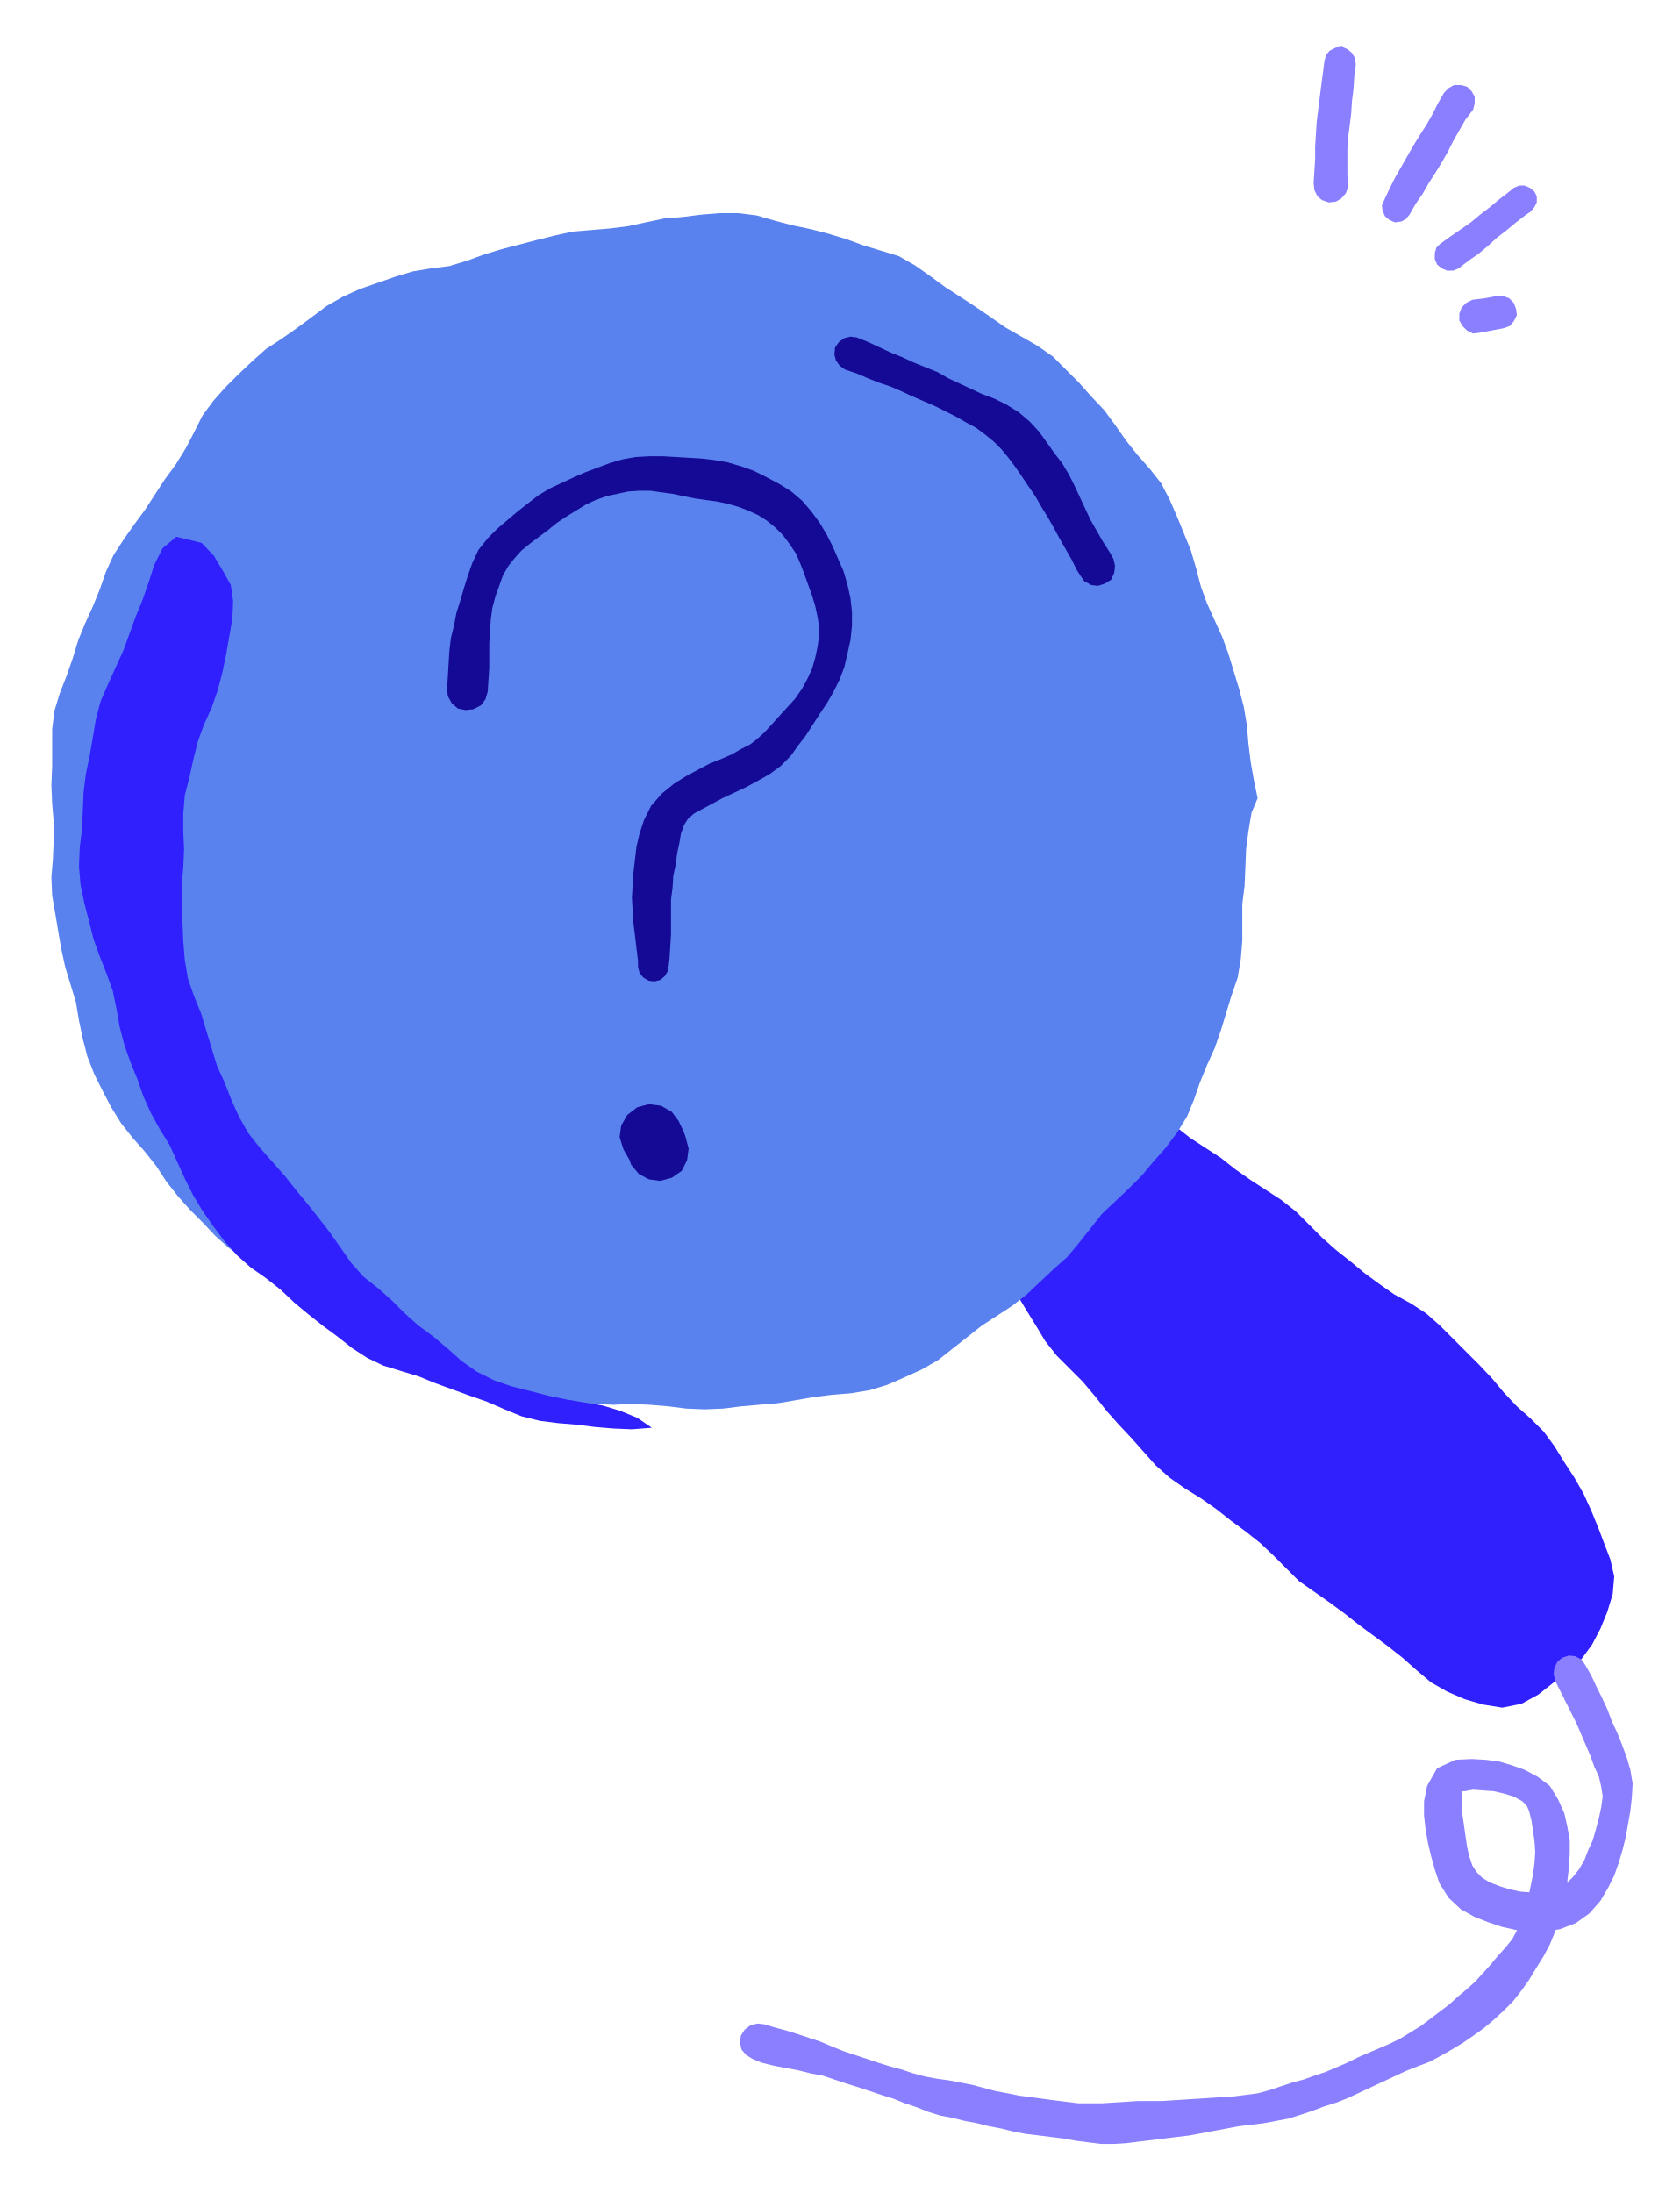
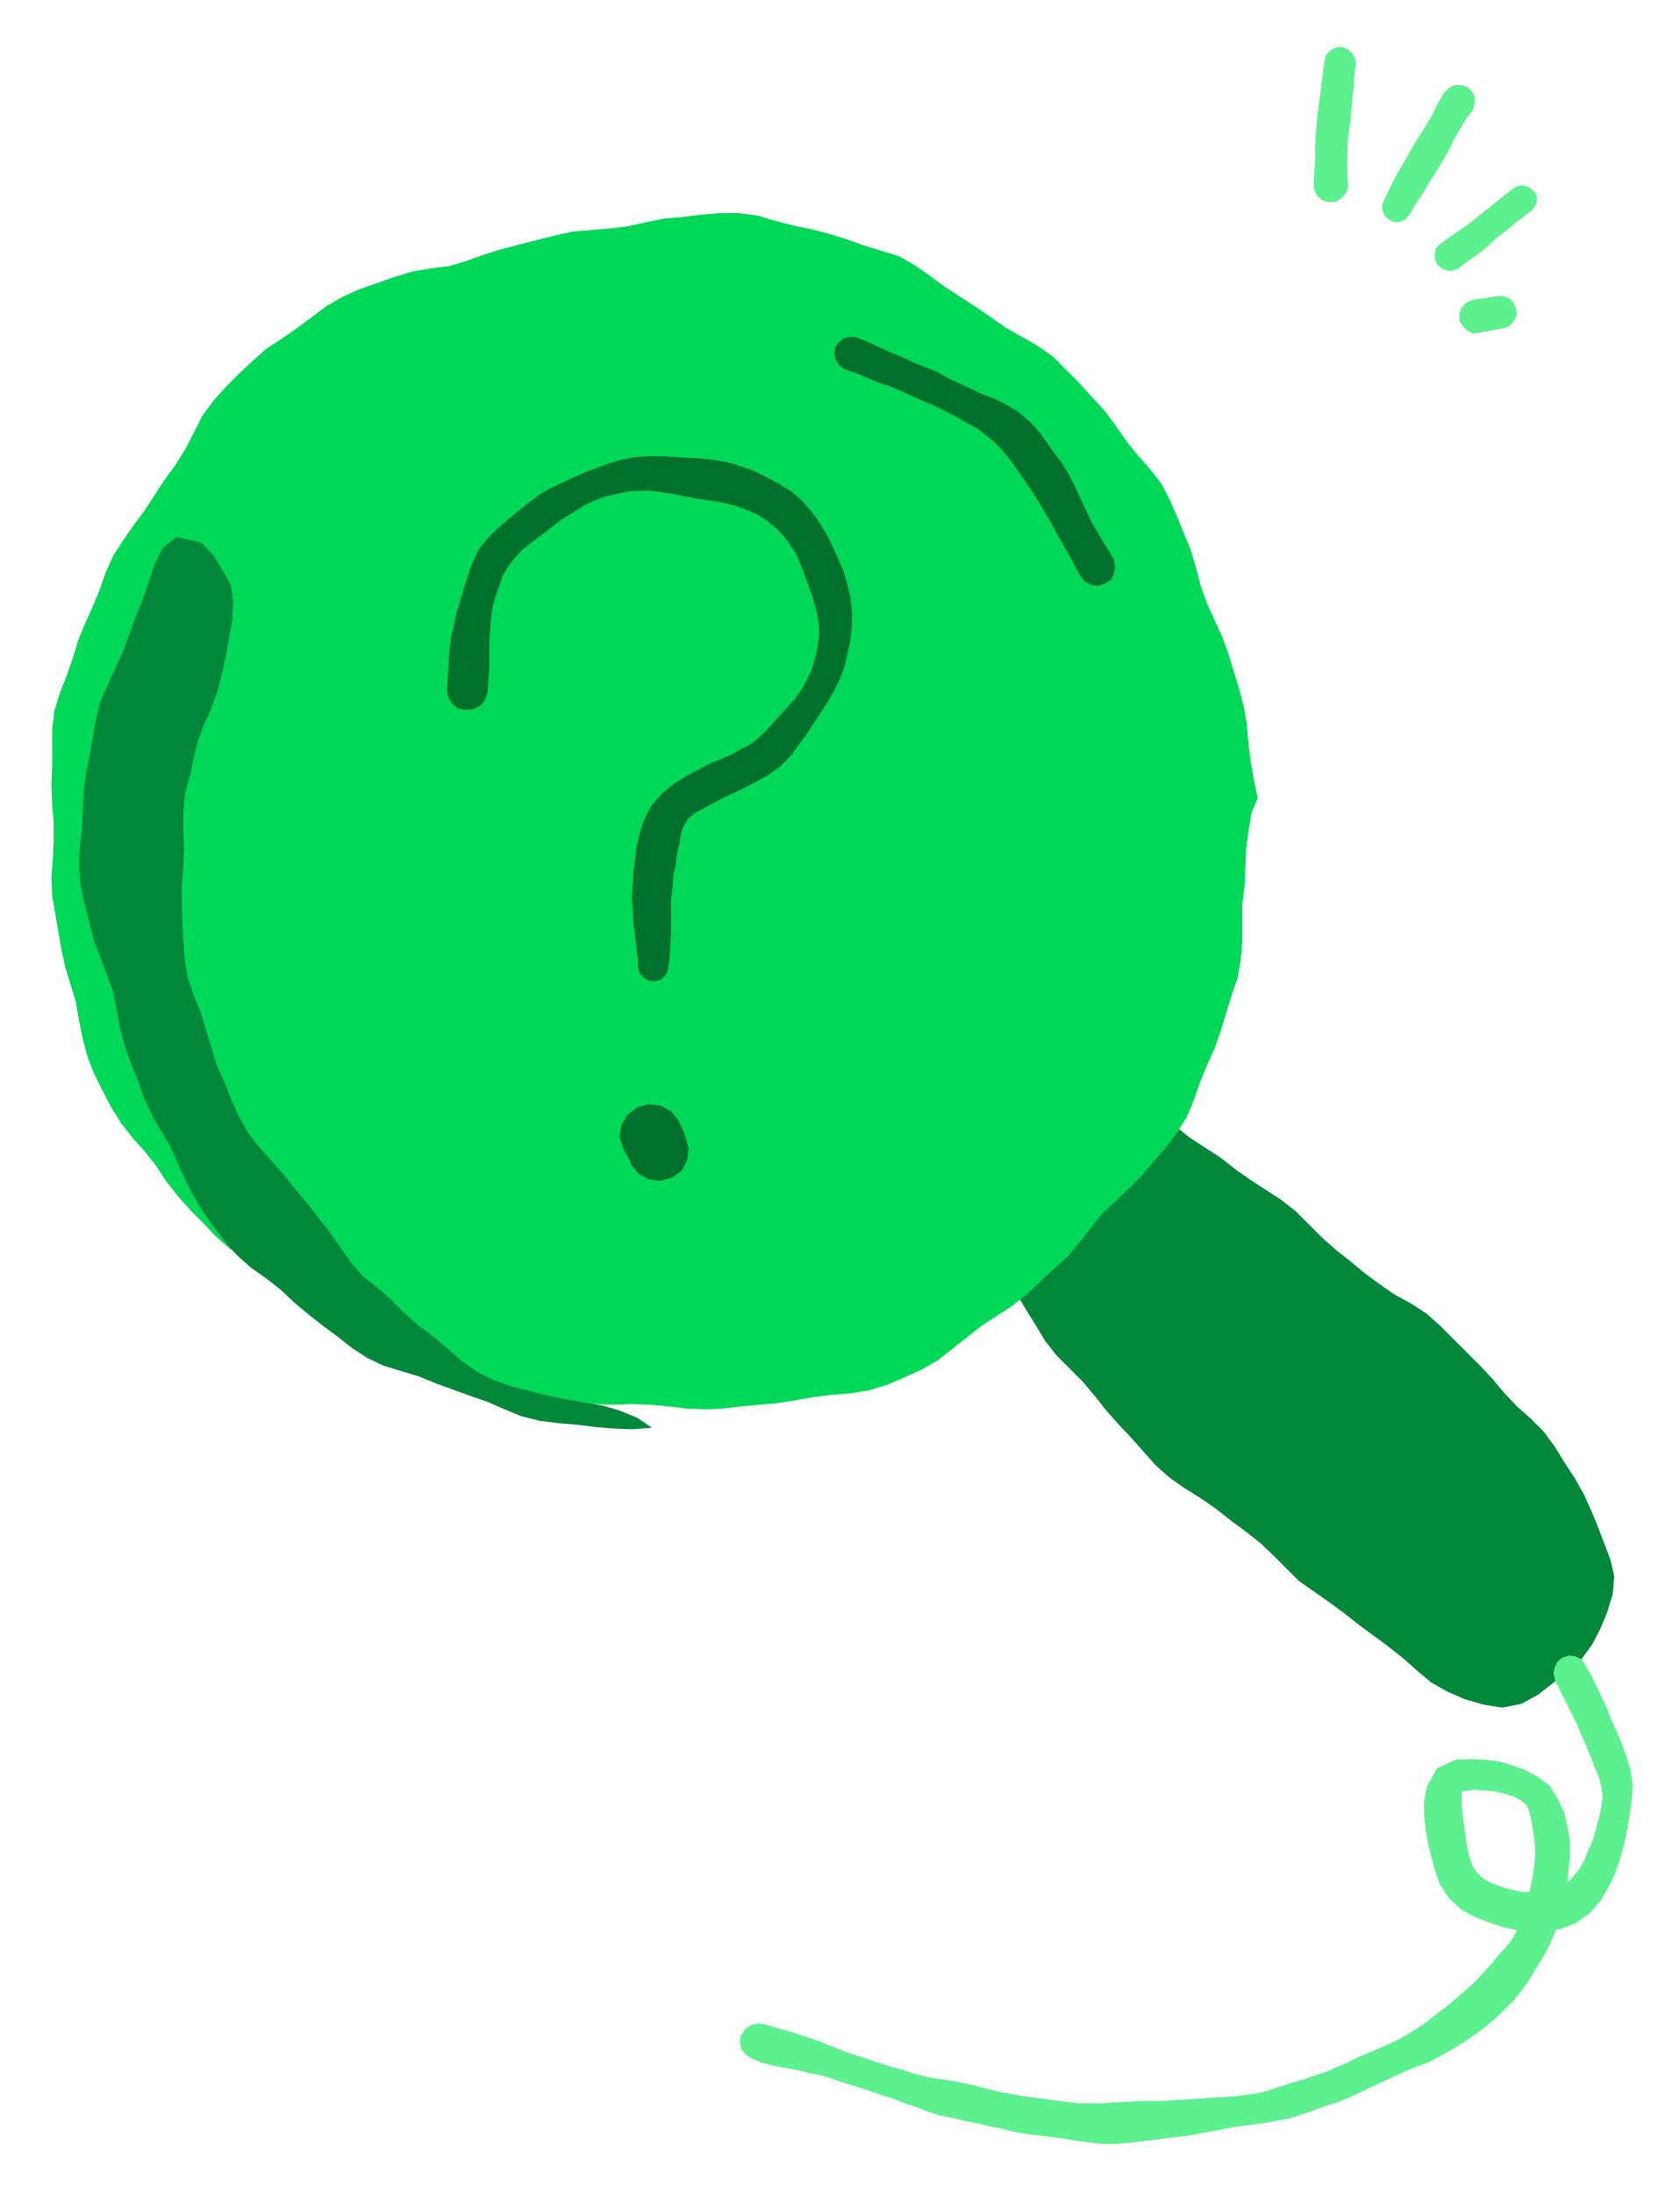
<svg xmlns="http://www.w3.org/2000/svg" viewBox="51 18 219 286" width="219" height="286">
-   <path fill="#8A80FF" d="M226.8 42.4L226.7 40.8 226.7 39.2 226.7 37.5 226.8 35.9 227.0 34.4 227.2 32.8 227.3 31.2 227.5 29.6 227.6 28.0 227.8 26.4 227.7 25.6 227.3 24.9 226.7 24.4 226.0 24.1 225.2 24.2 224.4 24.6 223.9 25.2 223.7 26.0 223.5 27.6 223.3 29.1 223.1 30.7 222.9 32.3 222.7 33.9 222.6 35.5 222.5 37.1 222.5 38.7 222.4 40.3 222.3 41.9 222.4 42.8 222.8 43.6 223.4 44.1 224.3 44.4 225.2 44.3 225.9 43.9 226.5 43.2Z" />
-   <path fill="#8A80FF" d="M234.8 46.0L235.6 44.6 236.5 43.3 237.3 41.9 238.2 40.5 239.0 39.2 239.8 37.8 240.5 36.4 241.3 35.0 242.1 33.6 243.1 32.3 243.3 31.5 243.3 30.6 242.9 29.9 242.3 29.3 241.5 29.1 240.6 29.1 239.9 29.5 239.3 30.1 238.5 31.5 237.8 32.9 237.0 34.3 236.1 35.7 235.3 37.0 234.5 38.4 233.7 39.8 232.9 41.2 232.2 42.6 231.5 44.1 231.2 44.8 231.3 45.5 231.6 46.2 232.2 46.7 232.9 47.0 233.7 46.9 234.3 46.6Z" />
-   <path fill="#8A80FF" d="M241.2 53.0L242.5 52.0 243.8 51.1 245.0 50.1 246.2 49.0 247.5 48.0 248.7 47.0 250.0 46.0 250.6 45.6 251.1 45.0 251.4 44.4 251.4 43.6 251.1 43.0 250.5 42.5 249.8 42.2 249.1 42.2 248.4 42.5 247.8 43.0 246.5 44.0 245.3 45.0 244.0 46.0 242.8 47.0 241.5 47.9 240.2 48.8 238.8 49.8 238.3 50.3 238.1 51.0 238.1 51.8 238.4 52.5 239.0 53.0 239.7 53.3 240.5 53.3Z" />
-   <path fill="#8A80FF" d="M243.9 61.4L245.5 61.1 247.1 60.8 247.9 60.5 248.4 59.9 248.8 59.1 248.7 58.3 248.4 57.5 247.8 56.9 247.0 56.6 246.2 56.6 244.6 56.9 243.0 57.1 242.2 57.5 241.6 58.1 241.3 58.9 241.3 59.8 241.7 60.5 242.3 61.1 243.1 61.5Z" />
-   <path fill="#3020FE" d="M178.5 176.0L178.8 173.8 179.6 171.6 180.8 169.5 182.4 167.8 184.3 166.4 186.2 165.0 188.1 163.6 190.2 162.4 192.6 161.7 195.1 161.4 197.6 161.7 200.0 162.4 202.2 163.5 204.3 164.9 206.2 166.4 208.2 167.7 210.2 169.0 212.1 170.5 214.1 171.9 216.1 173.2 218.1 174.5 220.0 176.0 221.7 177.7 223.4 179.4 225.2 181.0 227.1 182.5 228.9 184.0 230.8 185.4 232.8 186.8 235.0 188.0 237.0 189.3 238.8 190.9 240.5 192.6 242.2 194.3 243.9 196.0 245.6 197.8 247.1 199.6 248.8 201.4 250.6 203.0 252.3 204.7 253.7 206.6 255.0 208.7 256.3 210.7 257.5 212.8 258.5 215.0 259.4 217.2 260.2 219.3 261.0 221.4 261.5 223.6 261.3 225.9 260.6 228.2 259.7 230.4 258.6 232.5 257.2 234.4 255.4 236.1 253.5 237.5 251.6 239.0 249.4 240.2 246.9 240.7 244.4 240.3 242.0 239.6 239.7 238.6 237.6 237.4 235.7 235.8 233.9 234.2 232.0 232.7 230.1 231.3 228.2 229.9 226.3 228.4 224.4 227.0 222.4 225.6 220.4 224.2 218.7 222.5 217.0 220.8 215.3 219.2 213.4 217.7 211.5 216.3 209.6 214.8 207.6 213.4 205.5 212.1 203.5 210.7 201.7 209.1 200.1 207.3 198.5 205.5 196.9 203.8 195.3 202.0 193.8 200.1 192.2 198.2 190.5 196.5 188.8 194.8 187.3 192.9 186.1 190.9 184.8 188.8 183.6 186.8 182.4 184.7 181.4 182.5 180.4 180.4 179.4 178.4Z" />
-   <path fill="#5982EF" d="M214.2 124.0L213.8 126.4 213.5 128.7 213.4 131.1 213.3 133.5 213.0 135.9 213.0 138.3 213.0 140.7 212.8 143.1 212.4 145.5 211.6 147.8 210.9 150.1 210.2 152.4 209.4 154.7 208.4 156.9 207.5 159.1 206.7 161.4 205.8 163.6 204.5 165.7 203.0 167.7 201.4 169.5 199.9 171.3 198.2 173.0 196.4 174.7 194.7 176.3 193.2 178.2 191.7 180.1 190.2 181.9 188.4 183.5 186.7 185.1 184.9 186.8 183.0 188.3 181.0 189.6 179.0 190.9 177.1 192.4 175.2 193.9 173.3 195.4 171.2 196.6 169.0 197.6 166.7 198.6 164.4 199.3 162.0 199.7 159.5 199.9 157.1 200.2 154.8 200.6 152.4 201.0 150.0 201.2 147.7 201.4 145.3 201.7 142.9 201.8 140.5 201.7 138.1 201.4 135.7 201.2 133.4 201.1 131.0 201.2 128.6 201.1 126.2 201.1 123.7 201.1 121.3 201.1 118.9 200.7 116.6 200.0 114.3 199.2 112.0 198.5 109.7 197.8 107.4 196.9 105.2 196.0 102.9 195.2 100.6 194.4 98.5 193.4 96.4 192.0 94.5 190.6 92.5 189.2 90.6 187.8 88.7 186.3 86.9 184.8 85.0 183.4 82.9 182.2 80.9 180.8 79.1 179.2 77.5 177.5 75.8 175.8 74.2 174.0 72.7 172.1 71.4 170.1 69.9 168.2 68.3 166.4 66.8 164.5 65.5 162.4 64.4 160.3 63.3 158.1 62.4 155.8 61.8 153.5 61.3 151.1 60.9 148.7 60.2 146.4 59.5 144.1 59.0 141.8 58.6 139.5 58.2 137.1 57.8 134.8 57.7 132.4 57.9 130.0 58.0 127.6 58.0 125.2 57.8 122.8 57.7 120.4 57.8 118.0 57.8 115.6 57.8 113.1 58.1 110.7 58.8 108.4 59.7 106.1 60.5 103.8 61.2 101.5 62.1 99.3 63.1 97.1 64.0 94.9 64.8 92.6 65.8 90.4 67.1 88.4 68.5 86.4 69.9 84.5 71.2 82.5 72.5 80.5 73.9 78.6 75.2 76.5 76.3 74.4 77.4 72.2 78.8 70.3 80.4 68.5 82.1 66.8 83.9 65.1 85.7 63.5 87.7 62.2 89.7 60.8 91.6 59.4 93.6 57.9 95.7 56.7 97.9 55.7 100.2 54.9 102.5 54.1 104.8 53.4 107.2 53.0 109.6 52.7 111.9 52.0 114.1 51.2 116.4 50.5 118.7 49.9 121.0 49.3 123.4 48.7 125.7 48.2 128.1 48.0 130.5 47.8 132.9 47.5 135.2 47.0 137.6 46.5 140.0 46.3 142.4 46.0 144.8 45.8 147.3 45.8 149.7 46.1 152.1 46.8 154.4 47.4 156.8 47.9 159.1 48.5 161.4 49.2 163.6 50.0 165.9 50.7 168.2 51.4 170.3 52.6 172.3 54.0 174.2 55.4 176.2 56.7 178.2 58.0 180.1 59.3 182.1 60.7 184.2 61.9 186.3 63.1 188.3 64.5 190.0 66.2 191.7 67.9 193.3 69.7 195.0 71.5 196.4 73.4 197.8 75.4 199.3 77.3 200.9 79.1 202.4 81.0 203.5 83.1 204.5 85.4 205.4 87.6 206.3 89.8 207.0 92.2 207.6 94.5 208.4 96.7 209.4 98.9 210.4 101.1 211.2 103.3 211.9 105.6 212.6 107.9 213.2 110.2 213.6 112.6 213.8 115.0 214.1 117.4 214.5 119.7 215.0 122.1Z" />
-   <path fill="#3020FE" d="M74.0 88.0L72.2 89.5 71.1 91.7 70.4 93.9 69.6 96.2 68.7 98.4 67.9 100.6 67.1 102.8 66.1 105.0 65.1 107.2 64.1 109.5 63.5 111.8 63.1 114.2 62.7 116.5 62.2 118.9 61.9 121.3 61.8 123.7 61.7 126.1 61.4 128.5 61.3 131.0 61.5 133.4 62.0 135.8 62.6 138.1 63.2 140.5 64.0 142.7 64.9 145.0 65.7 147.2 66.2 149.6 66.6 151.9 67.2 154.2 68.0 156.5 68.9 158.7 69.7 161.0 70.7 163.2 71.8 165.2 73.1 167.3 74.1 169.5 75.1 171.7 76.2 173.9 77.4 175.9 78.8 177.9 80.3 179.9 81.9 181.7 83.7 183.3 85.7 184.7 87.6 186.2 89.4 187.9 91.2 189.4 93.1 190.9 95.0 192.3 96.9 193.8 98.9 195.1 101.0 196.1 103.3 196.8 105.6 197.5 107.8 198.4 110.0 199.2 112.2 200.0 114.5 200.8 116.8 201.8 119.0 202.7 121.4 203.3 123.8 203.6 126.2 203.8 128.6 204.1 131.0 204.3 133.4 204.4 136.0 204.2 134.1 202.9 131.9 202.0 129.6 201.3 127.2 200.9 124.8 200.5 122.4 200.0 120.1 199.4 117.7 198.8 115.4 198.0 113.2 196.9 111.2 195.5 109.4 193.9 107.5 192.3 105.6 190.9 103.8 189.3 102.1 187.6 100.3 186.0 98.4 184.5 96.8 182.7 95.4 180.7 94.0 178.7 92.6 176.9 91.1 175.0 89.6 173.2 88.1 171.3 86.5 169.5 84.9 167.7 83.4 165.8 82.2 163.7 81.2 161.5 80.3 159.2 79.3 157.0 78.6 154.7 77.9 152.4 77.2 150.1 76.3 147.9 75.5 145.6 75.1 143.2 74.9 140.8 74.8 138.3 74.7 135.9 74.7 133.5 74.9 131.1 75.0 128.8 74.9 126.4 74.9 124.1 75.1 121.7 75.7 119.4 76.2 117.1 76.8 114.7 77.6 112.5 78.6 110.3 79.4 108.0 80.0 105.7 80.5 103.3 80.9 101.0 81.3 98.7 81.4 96.4 81.1 94.3 80.1 92.5 78.9 90.5 77.3 88.8Z" />
-   <path fill="#140A95" d="M114.6 108.2L114.7 106.6 114.8 105.1 114.8 103.5 114.8 101.9 114.9 100.4 115.0 98.8 115.2 97.3 115.6 95.8 116.1 94.4 116.6 93.0 117.3 91.8 118.1 90.8 119.0 89.8 120.1 88.9 121.3 88.0 122.5 87.1 123.6 86.2 124.8 85.4 126.1 84.6 127.4 83.8 128.7 83.2 130.1 82.7 131.5 82.4 132.9 82.1 134.3 82.0 135.8 82.0 137.2 82.2 138.7 82.4 140.1 82.7 141.6 83.0 143.0 83.2 144.5 83.4 145.9 83.7 147.3 84.1 148.6 84.6 149.9 85.2 151.0 85.9 152.1 86.8 153.1 87.8 154.0 89.0 154.8 90.2 155.4 91.6 155.9 92.9 156.4 94.3 156.9 95.7 157.3 97.0 157.6 98.4 157.8 99.7 157.8 101.0 157.6 102.4 157.3 103.8 156.9 105.2 156.3 106.5 155.6 107.8 154.7 109.1 153.7 110.2 152.7 111.3 151.7 112.4 150.7 113.5 149.7 114.4 148.8 115.1 147.6 115.7 146.4 116.4 145.0 117.0 143.5 117.6 142.0 118.4 140.5 119.2 138.9 120.2 137.3 121.5 135.9 123.1 135.0 124.9 134.4 126.7 134.0 128.4 133.8 130.1 133.6 131.8 133.5 133.4 133.4 135.1 133.5 136.8 133.6 138.4 133.8 140.0 134.0 141.7 134.2 143.3 134.2 144.1 134.4 144.9 134.9 145.5 135.6 145.9 136.3 146.0 137.1 145.8 137.7 145.3 138.1 144.6 138.2 143.9 138.3 143.1 138.4 141.5 138.5 139.9 138.5 138.4 138.5 136.8 138.5 135.3 138.7 133.8 138.8 132.2 139.1 130.8 139.3 129.3 139.6 127.9 139.8 126.7 140.2 125.6 140.7 124.8 141.5 124.1 142.6 123.5 143.9 122.8 145.2 122.1 146.7 121.4 148.2 120.7 149.7 119.9 151.3 119.0 152.8 117.9 154.1 116.6 155.1 115.2 156.1 113.9 157.0 112.5 157.9 111.1 158.9 109.6 159.7 108.2 160.5 106.6 161.1 105.0 161.5 103.3 161.9 101.5 162.1 99.6 162.1 97.8 161.9 96.0 161.5 94.2 161.0 92.5 160.3 90.9 159.6 89.3 158.8 87.7 157.9 86.2 156.8 84.7 155.6 83.3 154.2 82.1 152.6 81.1 150.9 80.2 149.3 79.4 147.6 78.8 145.9 78.3 144.2 78.0 142.5 77.8 140.8 77.7 139.1 77.6 137.4 77.5 135.7 77.5 133.9 77.6 132.2 77.9 130.5 78.4 128.9 79.0 127.3 79.6 125.7 80.3 124.2 81.0 122.7 81.7 121.2 82.6 119.9 83.6 118.5 84.7 117.2 85.8 115.9 86.9 114.6 88.2 113.4 89.7 112.6 91.4 112.0 93.1 111.5 94.7 111.0 96.4 110.5 98.0 110.2 99.6 109.8 101.2 109.6 102.9 109.5 104.5 109.4 106.2 109.3 107.8 109.4 108.8 109.9 109.7 110.7 110.4 111.7 110.6 112.7 110.5 113.7 110.0 114.3 109.2Z" />
-   <path fill="#140A95" d="M132.3 167.9L133.1 169.3 133.3 169.9 134.3 171.1 135.6 171.8 137.1 172.0 138.6 171.6 139.9 170.7 140.6 169.3 140.8 167.8 140.4 166.3 140.2 165.7 139.5 164.2 138.6 163.0 137.2 162.2 135.6 162.0 134.1 162.4 132.8 163.4 132.0 164.8 131.8 166.3Z" />
-   <path fill="#140A95" d="M161.2 66.2L162.7 66.7 164.1 67.3 165.6 67.9 167.1 68.4 168.5 69.0 170.0 69.7 171.4 70.3 172.8 70.9 174.2 71.6 175.6 72.3 177.0 73.1 178.3 73.8 179.5 74.7 180.6 75.6 181.6 76.6 182.5 77.7 183.4 78.9 184.3 80.2 185.1 81.4 186.0 82.7 186.8 84.1 187.6 85.4 188.4 86.8 189.1 88.1 189.9 89.5 190.7 90.9 191.4 92.3 191.9 93.1 192.4 93.8 193.3 94.3 194.2 94.4 195.1 94.1 195.9 93.6 196.3 92.7 196.4 91.8 196.2 90.9 195.7 90.0 194.8 88.6 194.0 87.2 193.2 85.8 192.5 84.3 191.8 82.8 191.1 81.3 190.4 79.9 189.5 78.4 188.5 77.1 187.5 75.7 186.5 74.3 185.3 73.0 183.9 71.8 182.3 70.8 180.7 70.0 179.1 69.4 177.6 68.7 176.1 68.0 174.6 67.3 173.2 66.5 171.7 65.9 170.2 65.3 168.7 64.6 167.2 64.0 165.7 63.3 164.2 62.6 162.7 62.0 161.9 61.9 161.1 62.1 160.4 62.6 159.9 63.3 159.8 64.2 160.0 65.0 160.5 65.7Z" />
-   <path fill="#8A80FF" d="M253.8 237.2L254.5 238.6 255.2 240.0 255.9 241.4 256.6 242.8 257.2 244.2 257.8 245.6 258.4 247.0 258.9 248.4 259.5 249.7 259.8 251.0 260.0 252.3 259.8 253.7 259.5 255.1 259.1 256.6 258.7 258.0 258.1 259.3 257.6 260.6 256.9 261.8 256.1 262.8 255.3 263.6 254.5 264.1 253.4 264.4 252.1 264.7 250.8 264.8 249.3 264.7 247.9 264.4 246.6 264.0 245.3 263.5 244.3 262.9 243.6 262.2 243.0 261.3 242.6 260.1 242.3 258.8 242.1 257.4 241.9 256.0 241.7 254.6 241.6 253.3 241.6 252.1 241.6 251.6 242.0 251.6 243.1 251.4 244.4 251.5 245.8 251.6 247.1 251.9 248.4 252.3 249.5 252.9 250.1 253.5 250.4 254.2 250.7 255.4 250.9 256.7 251.1 258.1 251.2 259.5 251.1 261.0 250.9 262.5 250.6 264.0 250.3 265.4 250.0 266.9 249.5 268.3 248.9 269.6 248.2 270.9 247.3 272.0 246.3 273.1 245.4 274.2 244.4 275.3 243.4 276.4 242.3 277.4 241.1 278.4 240.0 279.4 238.8 280.3 237.5 281.3 236.3 282.2 235.0 283.0 233.7 283.8 232.3 284.5 230.9 285.1 229.5 285.7 228.1 286.3 226.7 287.0 225.3 287.6 223.9 288.2 222.4 288.7 221.0 289.2 219.5 289.6 218.0 290.1 216.5 290.6 215.0 291.0 213.5 291.2 211.9 291.4 210.4 291.5 208.8 291.6 207.3 291.7 205.7 291.8 204.1 291.9 202.6 292.0 201.0 292.0 199.4 292.0 197.9 292.1 196.3 292.2 194.7 292.3 193.1 292.3 191.6 292.3 190.0 292.1 188.4 291.9 186.9 291.7 185.4 291.5 183.9 291.3 182.4 291.0 180.8 290.7 179.3 290.3 177.8 289.9 176.3 289.6 174.7 289.3 173.2 289.1 171.6 288.8 170.1 288.4 168.6 287.9 167.1 287.5 165.5 287.0 164.0 286.5 162.5 286.0 161.0 285.5 159.5 284.9 158.1 284.3 156.6 283.8 155.1 283.3 153.5 282.8 152.0 282.4 150.7 282.0 149.8 281.9 148.9 282.1 148.1 282.7 147.6 283.5 147.5 284.4 147.7 285.3 148.3 286.0 149.1 286.5 150.3 287.0 151.9 287.4 153.5 287.7 155.1 288.0 156.7 288.4 158.3 288.7 159.8 289.2 161.3 289.7 162.9 290.2 164.4 290.7 165.9 291.2 167.5 291.7 169.0 292.3 170.5 292.8 172.0 293.4 173.6 293.9 175.2 294.2 176.8 294.6 178.4 294.9 180.0 295.3 181.6 295.6 183.2 296.0 184.8 296.3 186.5 296.5 188.1 296.7 189.7 296.9 191.4 297.2 193.0 297.4 194.6 297.6 196.3 297.6 197.9 297.5 199.5 297.3 201.2 297.1 202.8 296.9 204.4 296.7 206.1 296.5 207.7 296.2 209.3 295.9 210.9 295.6 212.5 295.3 214.1 295.1 215.8 294.9 217.4 294.6 219.0 294.3 220.6 293.8 222.1 293.3 223.7 292.7 225.3 292.2 226.8 291.6 228.3 290.9 229.8 290.2 231.3 289.5 232.8 288.8 234.3 288.1 235.8 287.5 237.4 286.9 238.9 286.1 240.3 285.3 241.8 284.4 243.1 283.5 244.5 282.5 245.8 281.4 247.1 280.2 248.3 279.0 249.4 277.6 250.4 276.2 251.3 274.7 252.3 273.1 253.1 271.6 253.8 269.9 254.4 268.3 254.9 266.6 255.2 264.9 255.4 263.2 255.6 261.5 255.7 259.8 255.7 258.0 255.4 256.3 255.0 254.5 254.2 252.7 253.1 250.9 251.5 249.7 249.8 248.8 248.1 248.2 246.4 247.7 244.7 247.5 242.9 247.4 240.8 247.5 238.4 248.6 237.1 250.9 236.7 252.9 236.7 254.8 236.9 256.6 237.2 258.3 237.6 260.0 238.1 261.8 238.7 263.6 239.9 265.5 241.5 267.0 243.3 268.0 245.1 268.7 246.9 269.3 248.7 269.7 250.5 269.9 252.4 269.9 254.4 269.6 256.5 268.8 258.3 267.5 259.7 265.9 260.7 264.2 261.5 262.6 262.1 260.9 262.6 259.2 263.0 257.6 263.3 255.9 263.6 254.2 263.8 252.4 263.9 250.6 263.6 248.8 263.1 247.1 262.5 245.5 261.9 244.0 261.2 242.5 260.6 240.9 259.9 239.4 259.2 238.0 258.5 236.5 257.7 235.1 257.2 234.4 256.4 234.0 255.6 233.9 254.7 234.2 254.1 234.7 253.7 235.5 253.6 236.3Z" />
+   <path fill="#5CF08F" d="M226.8 42.4L226.7 40.8 226.7 39.2 226.7 37.5 226.8 35.9 227.0 34.4 227.2 32.8 227.3 31.2 227.5 29.6 227.6 28.0 227.8 26.4 227.7 25.6 227.3 24.9 226.7 24.4 226.0 24.1 225.2 24.2 224.4 24.6 223.9 25.2 223.7 26.0 223.5 27.6 223.3 29.1 223.1 30.7 222.9 32.3 222.7 33.9 222.6 35.5 222.5 37.1 222.5 38.7 222.4 40.3 222.3 41.9 222.4 42.8 222.8 43.6 223.4 44.1 224.3 44.4 225.2 44.3 225.9 43.9 226.5 43.2Z" />
+   <path fill="#5CF08F" d="M234.8 46.0L235.6 44.6 236.5 43.3 237.3 41.9 238.2 40.5 239.0 39.2 239.8 37.8 240.5 36.4 241.3 35.0 242.1 33.6 243.1 32.3 243.3 31.5 243.3 30.6 242.9 29.9 242.3 29.3 241.5 29.1 240.6 29.1 239.9 29.5 239.3 30.1 238.5 31.5 237.8 32.9 237.0 34.3 236.1 35.7 235.3 37.0 234.5 38.4 233.7 39.8 232.9 41.2 232.2 42.6 231.5 44.1 231.2 44.8 231.3 45.5 231.6 46.2 232.2 46.7 232.9 47.0 233.7 46.9 234.3 46.6Z" />
+   <path fill="#5CF08F" d="M241.2 53.0L242.5 52.0 243.8 51.1 245.0 50.1 246.2 49.0 247.5 48.0 248.7 47.0 250.0 46.0 250.6 45.6 251.1 45.0 251.4 44.4 251.4 43.6 251.1 43.0 250.5 42.5 249.8 42.2 249.1 42.2 248.4 42.5 247.8 43.0 246.5 44.0 245.3 45.0 244.0 46.0 242.8 47.0 241.5 47.9 240.2 48.8 238.8 49.8 238.3 50.3 238.1 51.0 238.1 51.8 238.4 52.5 239.0 53.0 239.7 53.3 240.5 53.3Z" />
+   <path fill="#5CF08F" d="M243.9 61.4L245.5 61.1 247.1 60.8 247.9 60.5 248.4 59.9 248.8 59.1 248.7 58.3 248.4 57.5 247.8 56.9 247.0 56.6 246.2 56.6 244.6 56.9 243.0 57.1 242.2 57.5 241.6 58.1 241.3 58.9 241.3 59.8 241.7 60.5 242.3 61.1 243.1 61.5Z" />
+   <path fill="#00873A" d="M178.5 176.0L178.8 173.8 179.6 171.6 180.8 169.5 182.4 167.8 184.3 166.4 186.2 165.0 188.1 163.6 190.2 162.4 192.6 161.7 195.1 161.4 197.6 161.7 200.0 162.4 202.2 163.5 204.3 164.9 206.2 166.4 208.2 167.7 210.2 169.0 212.1 170.5 214.1 171.9 216.1 173.2 218.1 174.5 220.0 176.0 221.7 177.7 223.4 179.4 225.2 181.0 227.1 182.5 228.9 184.0 230.8 185.4 232.8 186.8 235.0 188.0 237.0 189.3 238.8 190.9 240.5 192.6 242.2 194.3 243.9 196.0 245.6 197.8 247.1 199.6 248.8 201.4 250.6 203.0 252.3 204.7 253.7 206.6 255.0 208.7 256.3 210.7 257.5 212.8 258.5 215.0 259.4 217.2 260.2 219.3 261.0 221.4 261.5 223.6 261.3 225.9 260.6 228.2 259.7 230.4 258.6 232.5 257.2 234.4 255.4 236.1 253.5 237.5 251.6 239.0 249.4 240.2 246.9 240.7 244.4 240.3 242.0 239.6 239.7 238.6 237.6 237.4 235.7 235.8 233.9 234.2 232.0 232.7 230.1 231.3 228.2 229.9 226.3 228.4 224.4 227.0 222.4 225.6 220.4 224.2 218.7 222.5 217.0 220.8 215.3 219.2 213.4 217.7 211.5 216.3 209.6 214.8 207.6 213.4 205.5 212.1 203.5 210.7 201.7 209.1 200.1 207.3 198.5 205.5 196.9 203.8 195.3 202.0 193.8 200.1 192.2 198.2 190.5 196.5 188.8 194.8 187.3 192.9 186.1 190.9 184.8 188.8 183.6 186.8 182.4 184.7 181.4 182.5 180.4 180.4 179.4 178.4Z" />
+   <path fill="#00D957" d="M214.2 124.0L213.8 126.4 213.5 128.7 213.4 131.1 213.3 133.5 213.0 135.9 213.0 138.3 213.0 140.7 212.8 143.1 212.4 145.5 211.6 147.8 210.9 150.1 210.2 152.4 209.4 154.7 208.4 156.9 207.5 159.1 206.7 161.4 205.8 163.6 204.5 165.7 203.0 167.7 201.4 169.5 199.9 171.3 198.2 173.0 196.4 174.7 194.7 176.3 193.2 178.2 191.7 180.1 190.2 181.9 188.4 183.5 186.7 185.1 184.9 186.8 183.0 188.3 181.0 189.6 179.0 190.9 177.1 192.4 175.2 193.9 173.3 195.4 171.2 196.6 169.0 197.6 166.7 198.6 164.4 199.3 162.0 199.7 159.5 199.9 157.1 200.2 154.8 200.6 152.4 201.0 150.0 201.2 147.7 201.4 145.3 201.7 142.9 201.8 140.5 201.7 138.1 201.4 135.7 201.2 133.4 201.1 131.0 201.2 128.6 201.1 126.2 201.1 123.7 201.1 121.3 201.1 118.9 200.7 116.6 200.0 114.3 199.2 112.0 198.5 109.7 197.8 107.4 196.9 105.2 196.0 102.9 195.2 100.6 194.4 98.5 193.4 96.4 192.0 94.5 190.6 92.5 189.2 90.6 187.8 88.7 186.3 86.9 184.8 85.0 183.4 82.9 182.2 80.9 180.8 79.1 179.2 77.5 177.5 75.8 175.8 74.2 174.0 72.7 172.1 71.4 170.1 69.9 168.2 68.3 166.4 66.8 164.5 65.5 162.4 64.4 160.3 63.3 158.1 62.4 155.8 61.8 153.5 61.3 151.1 60.9 148.7 60.2 146.4 59.5 144.1 59.0 141.8 58.6 139.5 58.2 137.1 57.8 134.8 57.7 132.4 57.9 130.0 58.0 127.6 58.0 125.2 57.8 122.8 57.7 120.4 57.8 118.0 57.8 115.6 57.8 113.1 58.1 110.7 58.8 108.4 59.7 106.1 60.5 103.8 61.2 101.5 62.1 99.3 63.1 97.1 64.0 94.9 64.8 92.6 65.8 90.4 67.1 88.4 68.5 86.4 69.9 84.5 71.2 82.5 72.5 80.5 73.9 78.6 75.2 76.5 76.3 74.4 77.4 72.2 78.8 70.3 80.4 68.5 82.1 66.8 83.9 65.1 85.7 63.5 87.7 62.2 89.7 60.8 91.6 59.4 93.6 57.9 95.7 56.7 97.9 55.7 100.2 54.9 102.5 54.1 104.8 53.4 107.2 53.0 109.6 52.7 111.9 52.0 114.1 51.2 116.4 50.5 118.7 49.9 121.0 49.3 123.4 48.7 125.7 48.2 128.1 48.0 130.5 47.8 132.9 47.5 135.2 47.0 137.6 46.5 140.0 46.3 142.4 46.0 144.8 45.8 147.3 45.8 149.7 46.1 152.1 46.8 154.4 47.4 156.8 47.9 159.1 48.5 161.4 49.2 163.6 50.0 165.9 50.7 168.2 51.4 170.3 52.6 172.3 54.0 174.2 55.4 176.2 56.7 178.2 58.0 180.1 59.3 182.1 60.7 184.2 61.9 186.3 63.1 188.3 64.5 190.0 66.2 191.7 67.9 193.3 69.7 195.0 71.5 196.4 73.4 197.8 75.4 199.3 77.3 200.9 79.1 202.4 81.0 203.5 83.1 204.5 85.4 205.4 87.6 206.3 89.8 207.0 92.2 207.6 94.5 208.4 96.7 209.4 98.9 210.4 101.1 211.2 103.3 211.9 105.6 212.6 107.9 213.2 110.2 213.6 112.6 213.8 115.0 214.1 117.4 214.5 119.7 215.0 122.1Z" />
+   <path fill="#00873A" d="M74.0 88.0L72.2 89.5 71.1 91.7 70.4 93.9 69.6 96.2 68.7 98.4 67.9 100.6 67.1 102.8 66.1 105.0 65.1 107.2 64.1 109.5 63.5 111.8 63.1 114.2 62.7 116.5 62.2 118.9 61.9 121.3 61.8 123.7 61.7 126.1 61.4 128.5 61.3 131.0 61.5 133.4 62.0 135.8 62.6 138.1 63.2 140.5 64.0 142.7 64.9 145.0 65.7 147.2 66.2 149.6 66.6 151.9 67.2 154.2 68.0 156.5 68.9 158.7 69.7 161.0 70.7 163.2 71.8 165.2 73.1 167.3 74.1 169.5 75.1 171.7 76.2 173.9 77.4 175.9 78.8 177.9 80.3 179.9 81.9 181.7 83.7 183.3 85.7 184.7 87.6 186.2 89.4 187.9 91.2 189.4 93.1 190.9 95.0 192.3 96.9 193.8 98.9 195.1 101.0 196.1 103.3 196.8 105.6 197.5 107.8 198.4 110.0 199.2 112.2 200.0 114.5 200.8 116.8 201.8 119.0 202.7 121.4 203.3 123.8 203.6 126.2 203.8 128.6 204.1 131.0 204.3 133.4 204.4 136.0 204.2 134.1 202.9 131.9 202.0 129.6 201.3 127.2 200.9 124.8 200.5 122.4 200.0 120.1 199.4 117.7 198.8 115.4 198.0 113.2 196.9 111.2 195.5 109.4 193.9 107.5 192.3 105.6 190.9 103.8 189.3 102.1 187.6 100.3 186.0 98.4 184.5 96.8 182.7 95.4 180.7 94.0 178.7 92.6 176.9 91.1 175.0 89.6 173.2 88.1 171.3 86.5 169.5 84.9 167.7 83.4 165.8 82.2 163.7 81.2 161.5 80.3 159.2 79.3 157.0 78.6 154.7 77.9 152.4 77.2 150.1 76.3 147.9 75.5 145.6 75.1 143.2 74.9 140.8 74.8 138.3 74.7 135.9 74.7 133.5 74.9 131.1 75.0 128.8 74.9 126.4 74.9 124.1 75.1 121.7 75.7 119.4 76.2 117.1 76.8 114.7 77.6 112.5 78.6 110.3 79.4 108.0 80.0 105.7 80.5 103.3 80.9 101.0 81.3 98.7 81.4 96.4 81.1 94.3 80.1 92.5 78.9 90.5 77.3 88.8Z" />
+   <path fill="#00702D" d="M114.6 108.2L114.7 106.6 114.8 105.1 114.8 103.5 114.8 101.9 114.9 100.4 115.0 98.8 115.2 97.3 115.6 95.8 116.1 94.4 116.6 93.0 117.3 91.8 118.1 90.8 119.0 89.8 120.1 88.9 121.3 88.0 122.5 87.1 123.6 86.2 124.8 85.4 126.1 84.6 127.4 83.8 128.7 83.2 130.1 82.7 131.5 82.4 132.9 82.1 134.3 82.0 135.8 82.0 137.2 82.2 138.7 82.4 140.1 82.7 141.6 83.0 143.0 83.2 144.5 83.4 145.9 83.7 147.3 84.1 148.6 84.6 149.9 85.2 151.0 85.9 152.1 86.8 153.1 87.8 154.0 89.0 154.8 90.2 155.4 91.6 155.9 92.9 156.4 94.3 156.9 95.7 157.3 97.0 157.6 98.4 157.8 99.7 157.8 101.0 157.6 102.4 157.3 103.8 156.9 105.2 156.3 106.5 155.6 107.8 154.7 109.1 153.7 110.2 152.7 111.3 151.7 112.4 150.7 113.5 149.7 114.4 148.8 115.1 147.6 115.7 146.4 116.4 145.0 117.0 143.5 117.6 142.0 118.4 140.5 119.2 138.9 120.2 137.3 121.5 135.9 123.1 135.0 124.9 134.4 126.7 134.0 128.4 133.8 130.1 133.6 131.8 133.5 133.4 133.4 135.1 133.5 136.8 133.6 138.4 133.8 140.0 134.0 141.7 134.2 143.3 134.2 144.1 134.4 144.9 134.9 145.5 135.6 145.9 136.3 146.0 137.1 145.8 137.7 145.3 138.1 144.6 138.2 143.9 138.3 143.1 138.4 141.5 138.5 139.9 138.5 138.4 138.5 136.8 138.5 135.3 138.7 133.8 138.8 132.2 139.1 130.8 139.3 129.3 139.6 127.9 139.8 126.7 140.2 125.6 140.7 124.8 141.5 124.1 142.6 123.5 143.9 122.8 145.2 122.1 146.7 121.4 148.2 120.7 149.7 119.9 151.3 119.0 152.8 117.9 154.1 116.6 155.1 115.2 156.1 113.9 157.0 112.5 157.9 111.1 158.9 109.6 159.7 108.2 160.5 106.6 161.1 105.0 161.5 103.3 161.9 101.5 162.1 99.6 162.1 97.8 161.9 96.0 161.5 94.2 161.0 92.5 160.3 90.9 159.6 89.3 158.8 87.7 157.9 86.2 156.8 84.7 155.6 83.3 154.2 82.1 152.6 81.1 150.9 80.2 149.3 79.4 147.6 78.8 145.9 78.3 144.2 78.0 142.5 77.8 140.8 77.7 139.1 77.6 137.4 77.5 135.7 77.5 133.9 77.6 132.2 77.9 130.5 78.4 128.9 79.0 127.3 79.6 125.7 80.3 124.2 81.0 122.7 81.7 121.2 82.6 119.9 83.6 118.5 84.7 117.2 85.8 115.9 86.9 114.6 88.2 113.4 89.7 112.6 91.4 112.0 93.1 111.5 94.7 111.0 96.4 110.5 98.0 110.2 99.6 109.8 101.2 109.6 102.9 109.5 104.5 109.4 106.2 109.3 107.8 109.4 108.8 109.9 109.7 110.7 110.4 111.7 110.6 112.7 110.5 113.7 110.0 114.3 109.2Z" />
+   <path fill="#00702D" d="M132.3 167.9L133.1 169.3 133.3 169.9 134.3 171.1 135.6 171.8 137.1 172.0 138.6 171.6 139.9 170.7 140.6 169.3 140.8 167.8 140.4 166.3 140.2 165.7 139.5 164.2 138.6 163.0 137.2 162.2 135.6 162.0 134.1 162.4 132.8 163.4 132.0 164.8 131.8 166.3Z" />
+   <path fill="#00702D" d="M161.2 66.2L162.7 66.7 164.1 67.3 165.6 67.9 167.1 68.4 168.5 69.0 170.0 69.7 171.4 70.3 172.8 70.9 174.2 71.6 175.6 72.3 177.0 73.1 178.3 73.8 179.5 74.7 180.6 75.6 181.6 76.6 182.5 77.7 183.4 78.9 184.3 80.2 185.1 81.4 186.0 82.7 186.8 84.1 187.6 85.4 188.4 86.8 189.1 88.1 189.9 89.5 190.7 90.9 191.4 92.3 191.9 93.1 192.4 93.8 193.3 94.3 194.2 94.4 195.1 94.1 195.9 93.6 196.3 92.7 196.4 91.8 196.2 90.9 195.7 90.0 194.8 88.6 194.0 87.2 193.2 85.8 192.5 84.3 191.8 82.8 191.1 81.3 190.4 79.9 189.5 78.4 188.5 77.1 187.5 75.7 186.5 74.3 185.3 73.0 183.9 71.8 182.3 70.8 180.7 70.0 179.1 69.4 177.6 68.7 176.1 68.0 174.6 67.3 173.2 66.5 171.7 65.9 170.2 65.3 168.7 64.6 167.2 64.0 165.7 63.3 164.2 62.6 162.7 62.0 161.9 61.9 161.1 62.1 160.4 62.6 159.9 63.3 159.8 64.2 160.0 65.0 160.5 65.7Z" />
+   <path fill="#5CF08F" d="M253.8 237.2L254.5 238.6 255.2 240.0 255.9 241.4 256.6 242.8 257.2 244.2 257.8 245.6 258.4 247.0 258.9 248.4 259.5 249.7 259.8 251.0 260.0 252.3 259.8 253.7 259.5 255.1 259.1 256.6 258.7 258.0 258.1 259.3 257.6 260.6 256.9 261.8 256.1 262.8 255.3 263.6 254.5 264.1 253.4 264.4 252.1 264.7 250.8 264.8 249.3 264.7 247.9 264.4 246.6 264.0 245.3 263.5 244.3 262.9 243.6 262.2 243.0 261.3 242.6 260.1 242.3 258.8 242.1 257.4 241.9 256.0 241.7 254.6 241.6 253.3 241.6 252.1 241.6 251.6 242.0 251.6 243.1 251.4 244.4 251.5 245.8 251.6 247.1 251.9 248.4 252.3 249.5 252.9 250.1 253.5 250.4 254.2 250.7 255.4 250.9 256.7 251.1 258.1 251.2 259.5 251.1 261.0 250.9 262.5 250.6 264.0 250.3 265.4 250.0 266.9 249.5 268.3 248.9 269.6 248.2 270.9 247.3 272.0 246.3 273.1 245.4 274.2 244.4 275.3 243.4 276.4 242.3 277.4 241.1 278.4 240.0 279.4 238.8 280.3 237.5 281.3 236.3 282.2 235.0 283.0 233.7 283.8 232.3 284.5 230.9 285.1 229.5 285.7 228.1 286.3 226.7 287.0 225.3 287.6 223.9 288.2 222.4 288.7 221.0 289.2 219.5 289.6 218.0 290.1 216.5 290.6 215.0 291.0 213.5 291.2 211.9 291.4 210.4 291.5 208.8 291.6 207.3 291.7 205.7 291.8 204.1 291.9 202.6 292.0 201.0 292.0 199.4 292.0 197.9 292.1 196.3 292.2 194.7 292.3 193.1 292.3 191.6 292.3 190.0 292.1 188.4 291.9 186.9 291.7 185.4 291.5 183.9 291.3 182.4 291.0 180.8 290.7 179.3 290.3 177.8 289.9 176.3 289.6 174.7 289.3 173.2 289.1 171.6 288.8 170.1 288.4 168.6 287.9 167.1 287.5 165.5 287.0 164.0 286.5 162.5 286.0 161.0 285.5 159.5 284.9 158.1 284.3 156.6 283.8 155.1 283.3 153.5 282.8 152.0 282.4 150.7 282.0 149.8 281.9 148.9 282.1 148.1 282.7 147.6 283.5 147.5 284.4 147.7 285.3 148.3 286.0 149.1 286.5 150.3 287.0 151.9 287.4 153.5 287.7 155.1 288.0 156.7 288.4 158.3 288.7 159.8 289.2 161.3 289.7 162.9 290.2 164.4 290.7 165.9 291.2 167.5 291.7 169.0 292.3 170.5 292.8 172.0 293.4 173.6 293.9 175.2 294.2 176.8 294.6 178.4 294.9 180.0 295.3 181.6 295.6 183.2 296.0 184.8 296.3 186.5 296.5 188.1 296.7 189.7 296.9 191.4 297.2 193.0 297.4 194.6 297.6 196.3 297.6 197.9 297.5 199.5 297.3 201.2 297.1 202.8 296.9 204.4 296.7 206.1 296.5 207.7 296.2 209.3 295.9 210.9 295.6 212.5 295.3 214.1 295.1 215.8 294.9 217.4 294.6 219.0 294.3 220.6 293.8 222.1 293.3 223.7 292.7 225.3 292.2 226.8 291.6 228.3 290.9 229.8 290.2 231.3 289.5 232.8 288.8 234.3 288.1 235.8 287.5 237.4 286.9 238.9 286.1 240.3 285.3 241.8 284.4 243.1 283.5 244.5 282.5 245.8 281.4 247.1 280.2 248.3 279.0 249.4 277.6 250.4 276.2 251.3 274.7 252.3 273.1 253.1 271.6 253.8 269.9 254.4 268.3 254.9 266.6 255.2 264.9 255.4 263.2 255.6 261.5 255.7 259.8 255.7 258.0 255.4 256.3 255.0 254.5 254.2 252.7 253.1 250.9 251.5 249.7 249.8 248.8 248.1 248.2 246.4 247.7 244.7 247.5 242.9 247.4 240.8 247.5 238.4 248.6 237.1 250.9 236.7 252.9 236.7 254.8 236.9 256.6 237.2 258.3 237.6 260.0 238.1 261.8 238.7 263.6 239.9 265.5 241.5 267.0 243.3 268.0 245.1 268.7 246.9 269.3 248.7 269.7 250.5 269.9 252.4 269.9 254.4 269.6 256.5 268.8 258.3 267.5 259.7 265.9 260.7 264.2 261.5 262.6 262.1 260.9 262.6 259.2 263.0 257.6 263.3 255.9 263.6 254.2 263.8 252.4 263.9 250.6 263.6 248.8 263.1 247.1 262.5 245.5 261.9 244.0 261.2 242.5 260.6 240.9 259.9 239.4 259.2 238.0 258.5 236.5 257.7 235.1 257.2 234.4 256.4 234.0 255.6 233.9 254.7 234.2 254.1 234.7 253.7 235.5 253.6 236.3Z" />
</svg>
